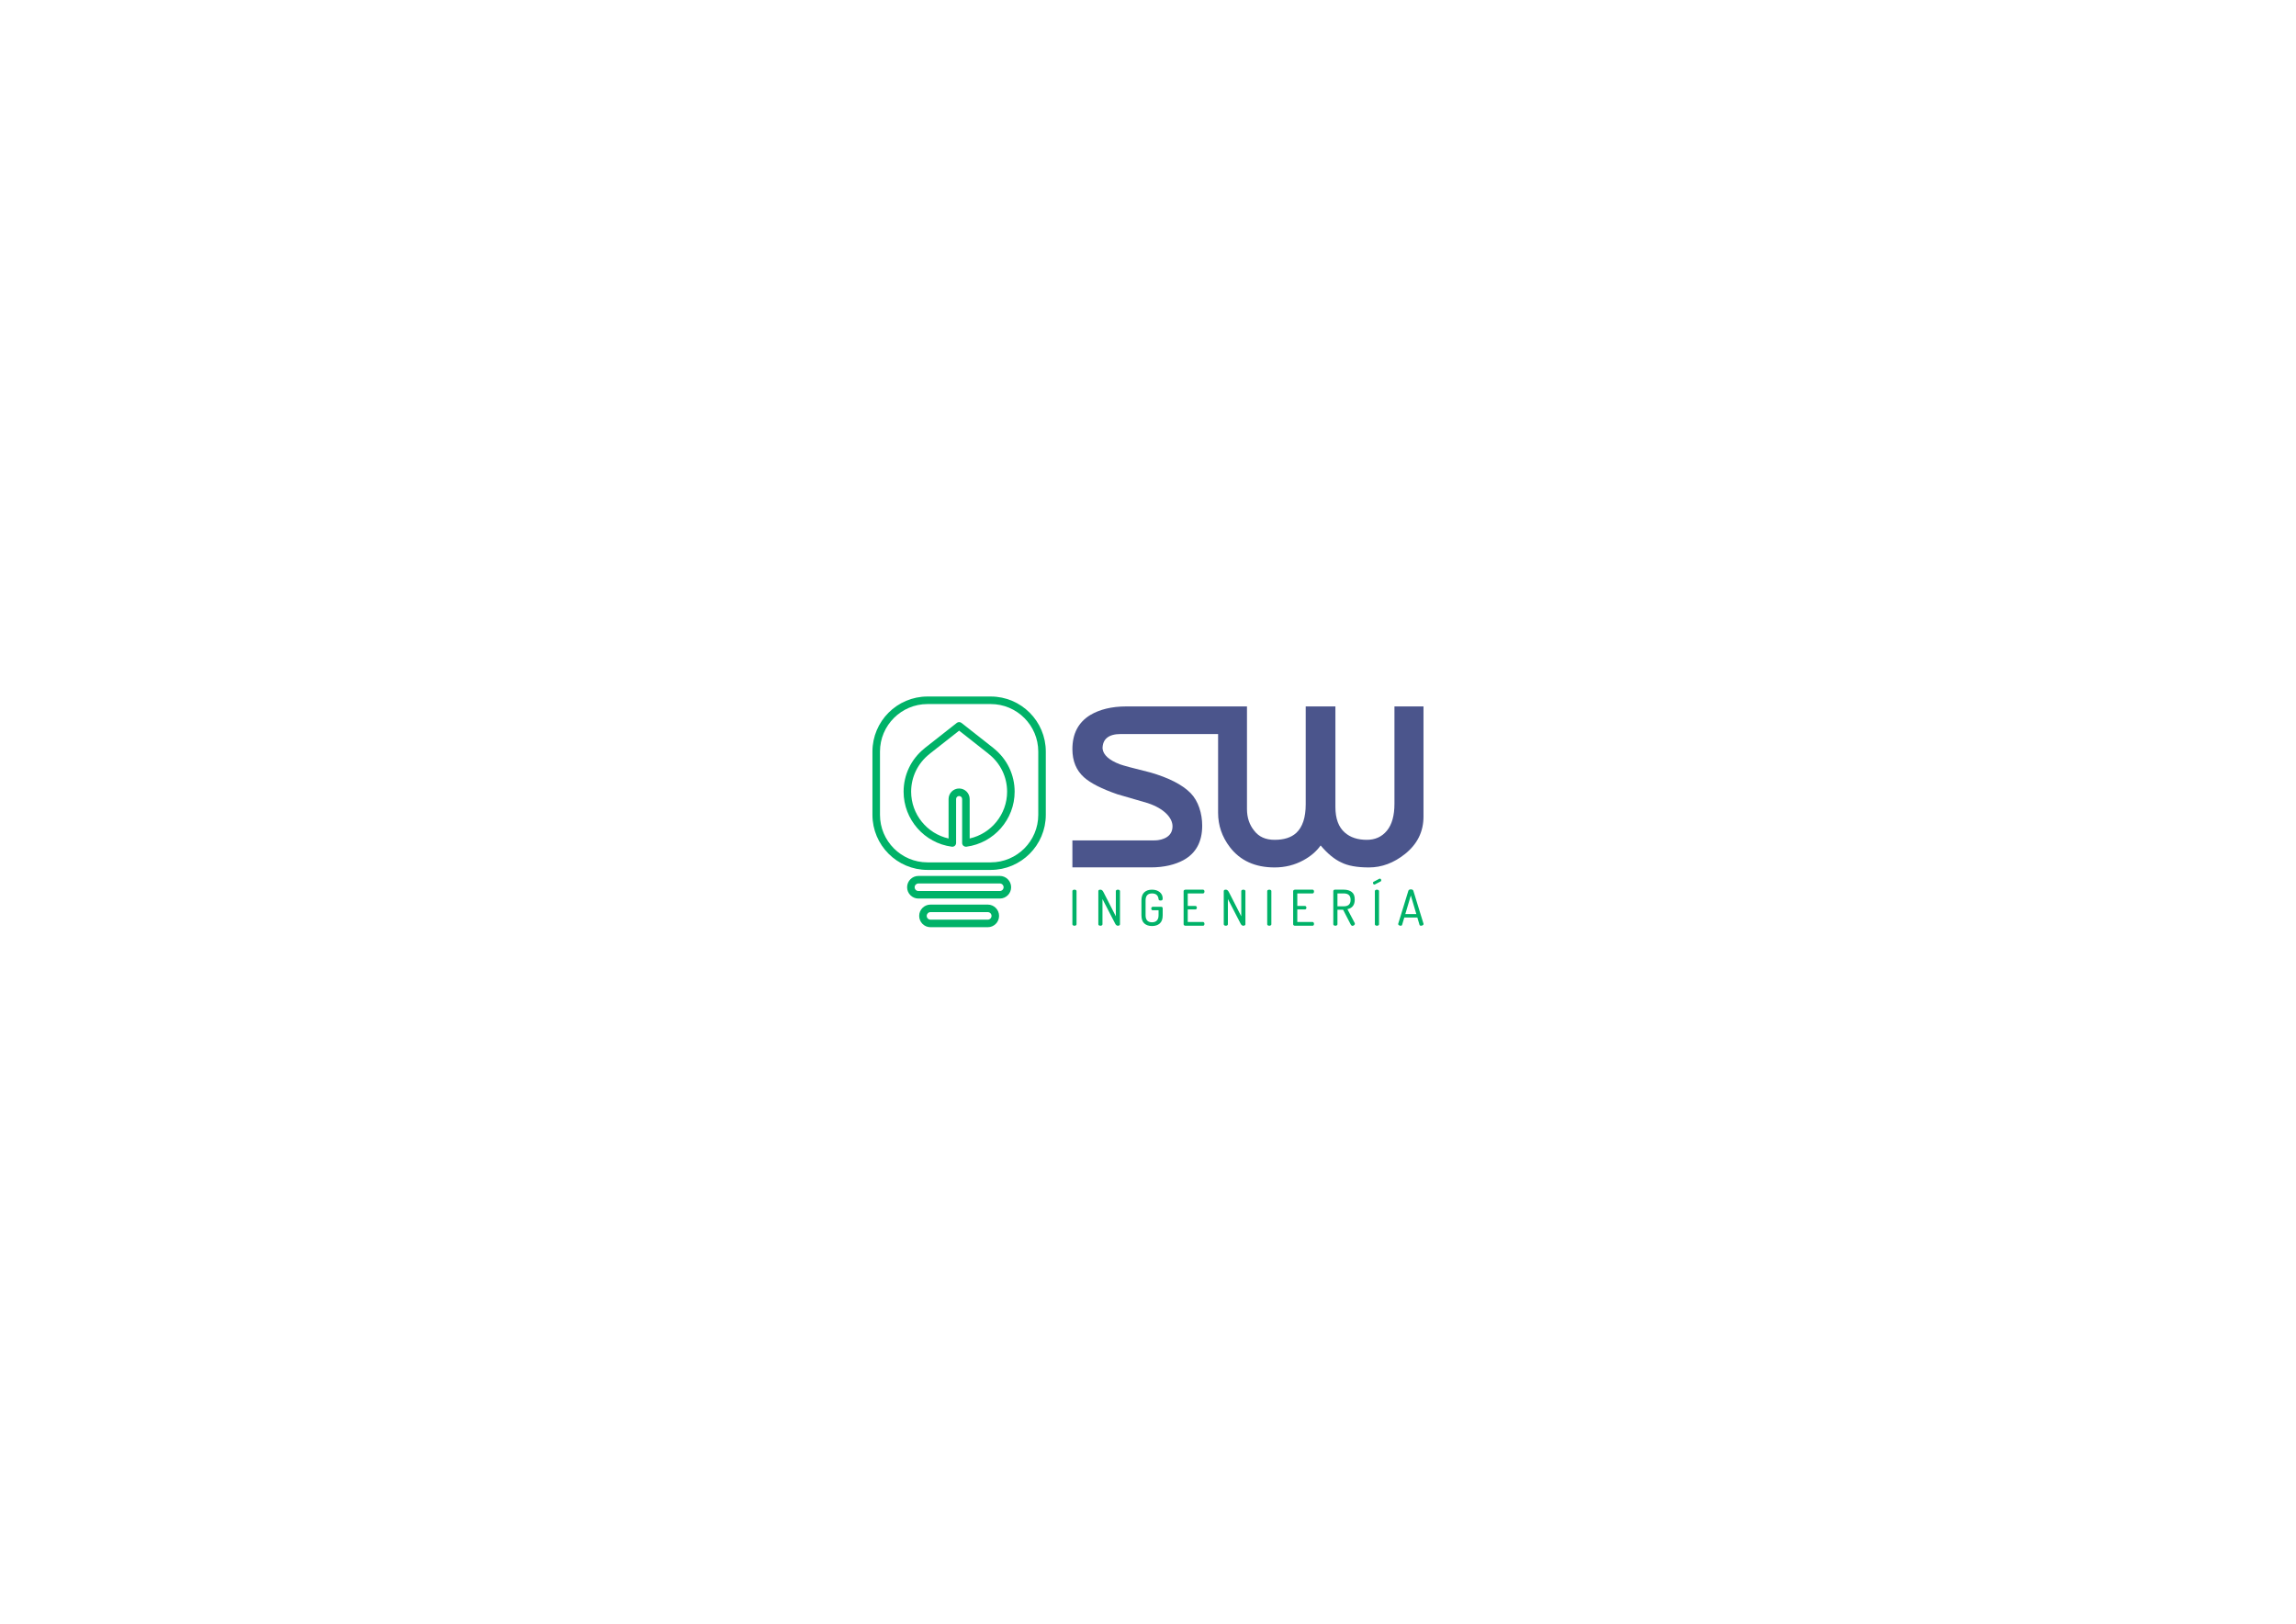
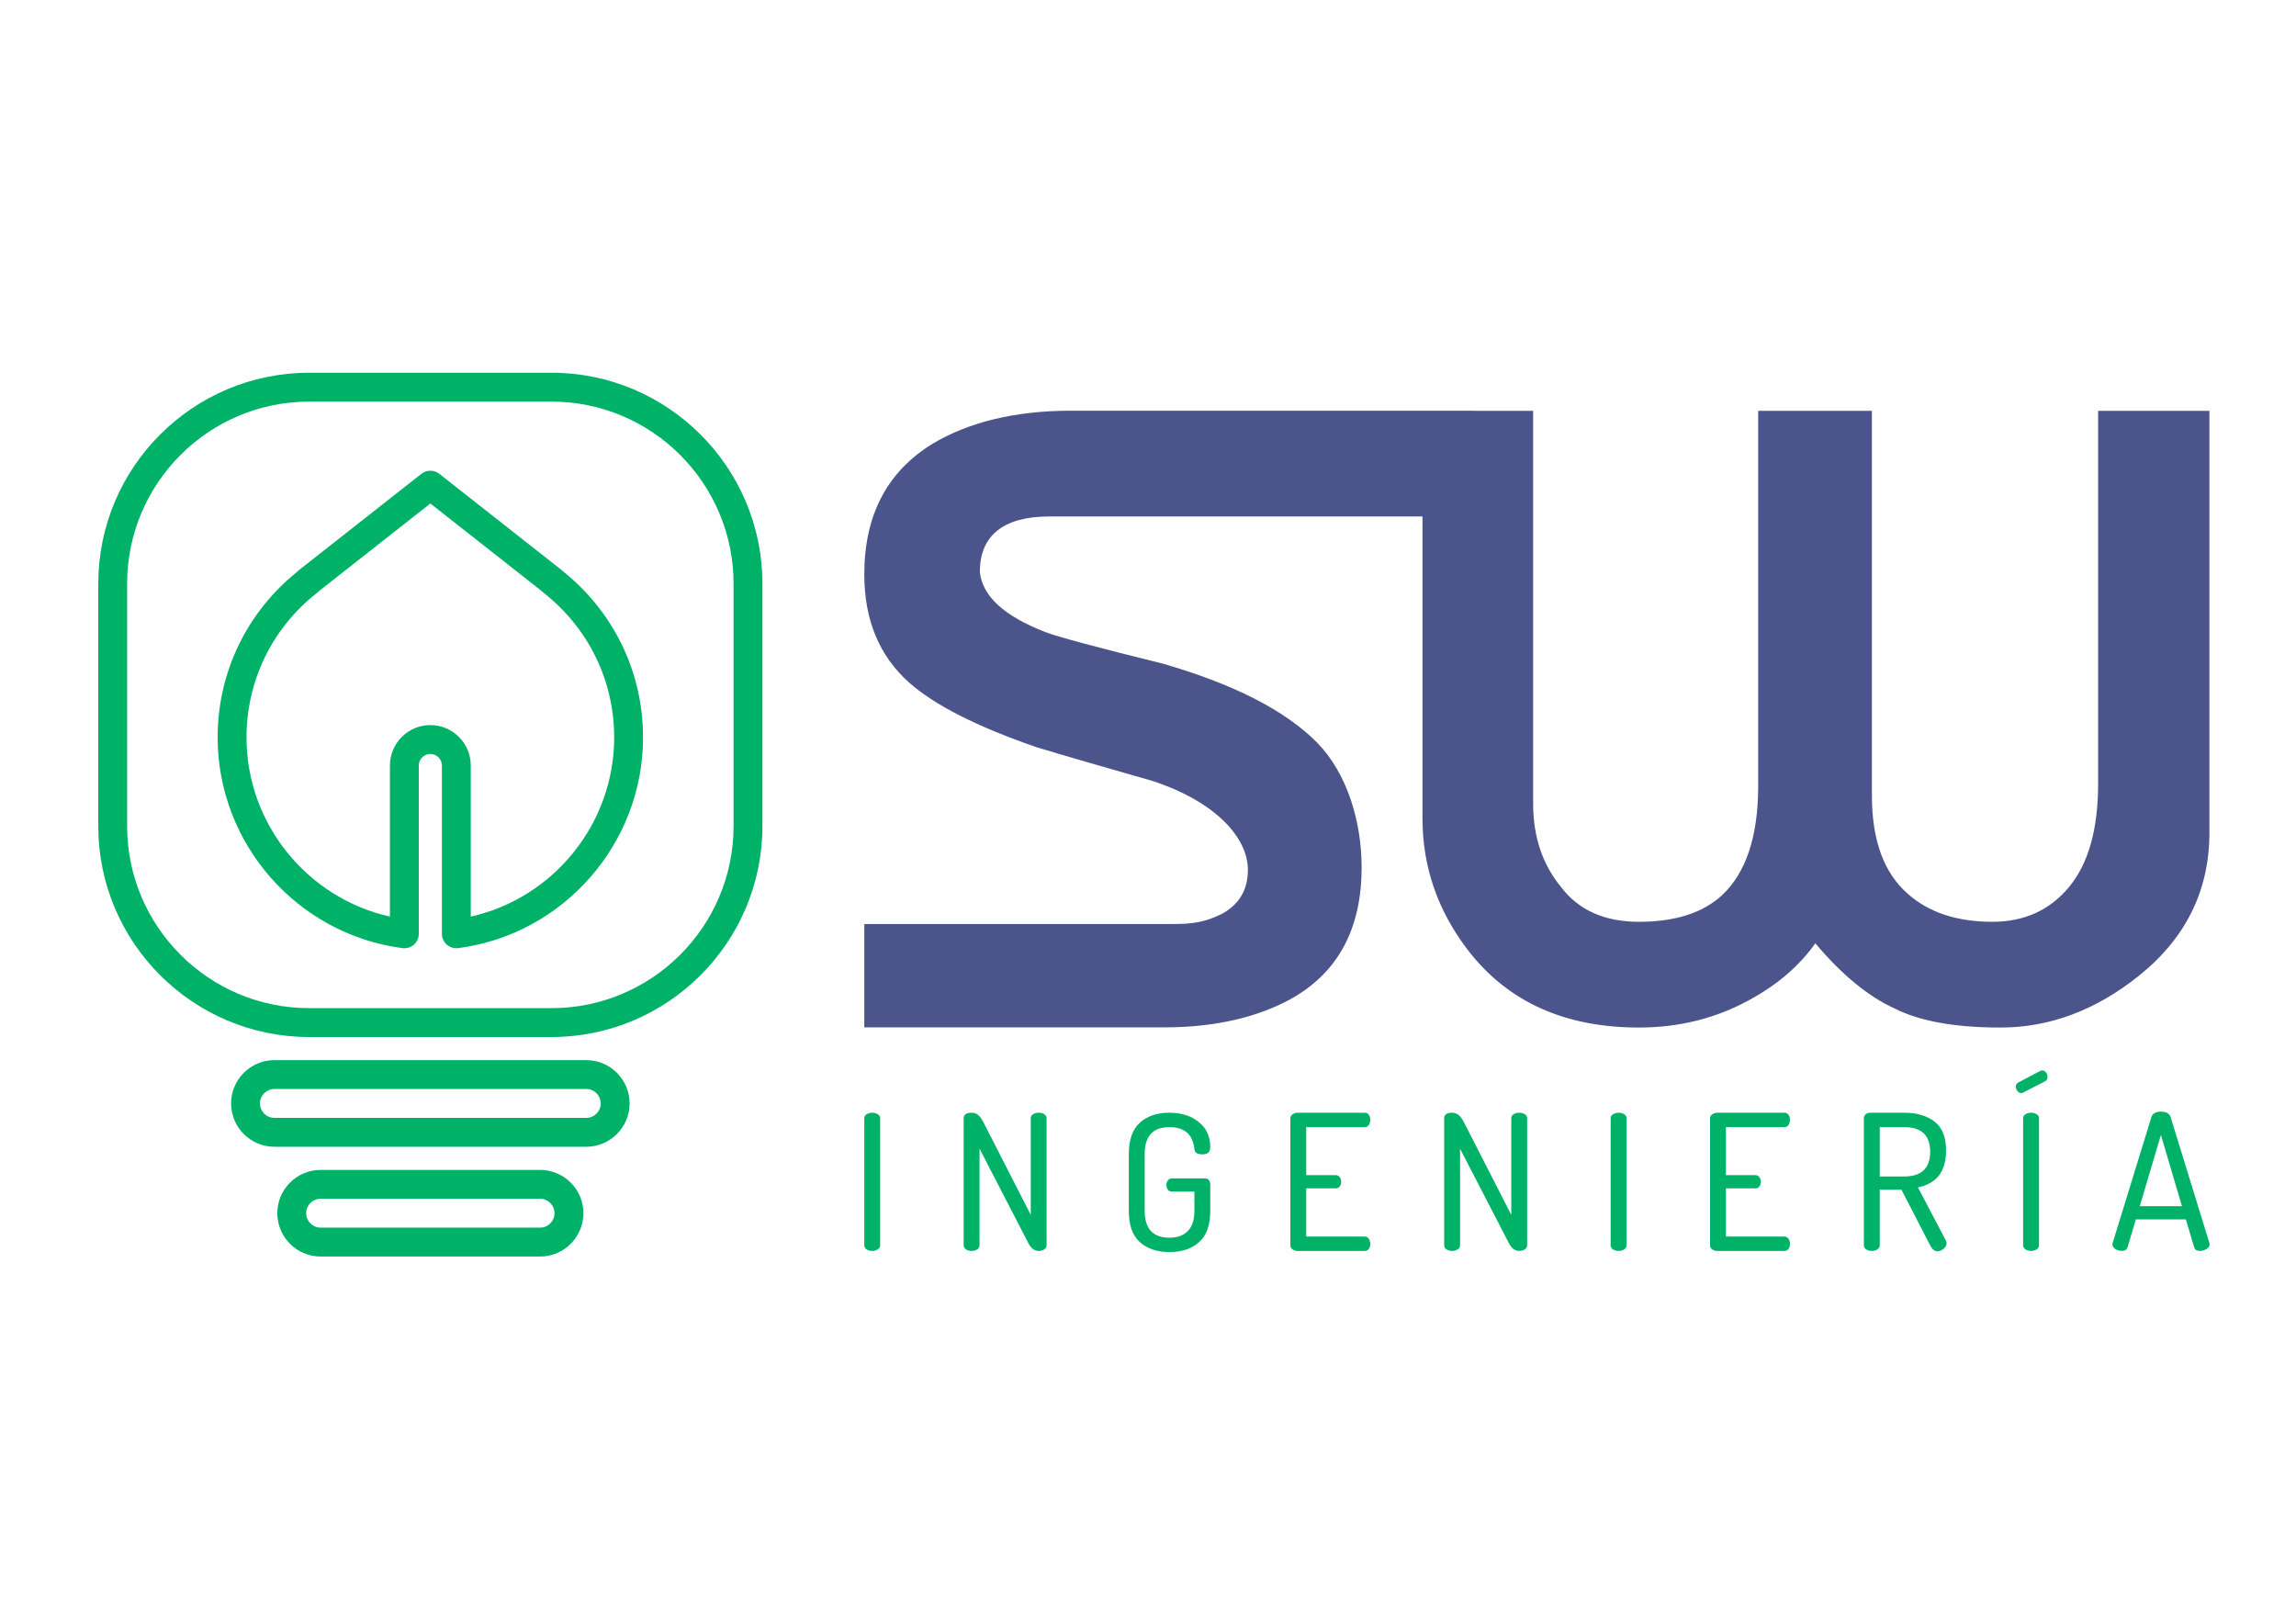
- <svg xmlns="http://www.w3.org/2000/svg" viewBox="0 0 1122.52 793.707" height="793.707" width="1122.52" xml:space="preserve" id="svg2" version="1.1">
+ <svg xmlns="http://www.w3.org/2000/svg" viewBox="414 328 293 137" height="793.707" width="1122.52" xml:space="preserve" id="svg2" version="1.1">
  <defs id="defs6">
    <clipPath id="clipPath18" clipPathUnits="userSpaceOnUse">
      <path id="path16" d="M 0,595.28 H 841.89 V 0 H 0 Z" />
    </clipPath>
  </defs>
  <g transform="matrix(1.333333,0,0,-1.333333,0,793.7067)" id="g10">
    <g id="g12">
      <g clip-path="url(#clipPath18)" id="g14">
        <g transform="translate(511.3125,336.2817)" id="g20">
          <path id="path22" style="fill:#4b558c;fill-opacity:1;fill-rule:nonzero;stroke:none" d="m 0,0 v -35.658 c 0,-4.354 -0.92,-7.648 -2.765,-9.885 -1.841,-2.235 -4.294,-3.354 -7.353,-3.354 -3.376,0 -6.064,0.884 -8.064,2.648 -2.316,2.001 -3.469,5.139 -3.469,9.414 V 0 h -10.886 v -35.892 c 0,-4.824 -1.16,-8.317 -3.472,-10.474 -1.844,-1.689 -4.494,-2.531 -7.942,-2.531 -3.297,0 -5.787,1.119 -7.476,3.354 -1.763,2.158 -2.648,4.804 -2.648,7.945 V 0 h -5.637 v 0.012 h -38.61 c -5.412,0 -9.808,-1.13 -13.181,-3.131 -4.392,-2.668 -6.588,-6.846 -6.588,-12.533 0,-4.354 1.431,-7.806 4.294,-10.356 2.432,-2.155 6.491,-4.217 12.181,-6.179 2.587,-0.785 6.294,-1.863 11.12,-3.235 6.078,-2 9.118,-5.446 9.118,-8.506 0,-1.923 -0.842,-3.333 -2.53,-4.236 -0.863,-0.393 -1.97,-0.942 -4.294,-0.942 l -0.881,-0.006 h -29.008 v -9.887 h 25.183 3.588 c 4.982,0 8.963,1.047 11.944,2.656 4.588,2.51 6.884,6.726 6.884,12.651 0,4.433 -1.408,9.016 -4.237,11.918 -3.058,3.099 -8,5.627 -14.826,7.59 -6.198,1.529 -9.926,2.53 -11.181,3.002 -3.963,1.529 -6.06,3.45 -6.295,5.765 0,3.452 2.216,5.308 6.65,5.308 h 35.716 v -28.903 c 0,-4.589 1.432,-8.766 4.298,-12.532 3.803,-4.983 9.276,-7.473 16.416,-7.473 3.842,0 7.374,0.882 10.589,2.648 2.668,1.45 4.765,3.255 6.296,5.413 2.546,-3.022 5.078,-5.1 7.591,-6.238 2.392,-1.214 5.769,-1.823 10.12,-1.823 4.708,0 9.122,1.649 13.241,4.942 4.51,3.61 6.764,8.179 6.764,13.709 L 10.65,0 Z" />
        </g>
        <g transform="translate(393.2212,256.4307)" id="g24">
          <path id="path26" style="fill:#00b268;fill-opacity:1;fill-rule:nonzero;stroke:none" d="m 0,0 v 12.152 c 0,0.17 0.074,0.3 0.224,0.391 0.151,0.09 0.329,0.14 0.537,0.14 0.203,0 0.38,-0.05 0.528,-0.14 0.152,-0.091 0.229,-0.221 0.229,-0.391 L 1.518,0 c 0,-0.167 -0.077,-0.3 -0.229,-0.397 -0.148,-0.098 -0.325,-0.144 -0.528,-0.144 -0.208,0 -0.386,0.046 -0.537,0.144 C 0.074,-0.3 0,-0.167 0,0" />
        </g>
        <g transform="translate(402.7329,256.4307)" id="g28">
          <path id="path30" style="fill:#00b268;fill-opacity:1;fill-rule:nonzero;stroke:none" d="m 0,0 v 12.152 c 0,0.351 0.253,0.531 0.76,0.531 0.254,0 0.468,-0.08 0.641,-0.231 C 1.577,12.3 1.749,12.057 1.917,11.718 L 6.42,2.91 v 9.242 c 0,0.17 0.076,0.3 0.227,0.391 0.148,0.09 0.327,0.14 0.534,0.14 0.203,0 0.38,-0.05 0.533,-0.14 0.15,-0.091 0.224,-0.221 0.224,-0.391 L 7.938,0 c 0,-0.167 -0.074,-0.3 -0.224,-0.397 -0.153,-0.098 -0.33,-0.144 -0.533,-0.144 -0.386,0 -0.707,0.227 -0.96,0.687 L 1.519,9.241 V 0 C 1.519,-0.167 1.445,-0.3 1.294,-0.397 1.141,-0.495 0.965,-0.541 0.76,-0.541 0.554,-0.541 0.378,-0.495 0.225,-0.397 0.074,-0.3 0,-0.167 0,0" />
        </g>
        <g transform="translate(418.54,259.7246)" id="g32">
          <path id="path34" style="fill:#00b268;fill-opacity:1;fill-rule:nonzero;stroke:none" d="m 0,0 v 5.443 c 0,1.36 0.353,2.36 1.056,2.994 0.707,0.631 1.638,0.952 2.795,0.952 1.179,0 2.135,-0.301 2.856,-0.901 C 7.433,7.892 7.792,7.108 7.792,6.146 7.792,5.87 7.731,5.678 7.604,5.567 7.477,5.459 7.287,5.406 7.033,5.406 6.542,5.406 6.286,5.579 6.277,5.928 6.119,7.318 5.322,8.01 3.888,8.01 2.309,8.01 1.518,7.155 1.518,5.443 V 0 c 0,-1.711 0.791,-2.57 2.37,-2.57 0.758,0 1.347,0.214 1.762,0.642 C 6.066,-1.502 6.277,-0.859 6.277,0 V 1.842 H 4.121 c -0.169,0 -0.296,0.064 -0.388,0.189 -0.089,0.127 -0.135,0.278 -0.135,0.445 0,0.167 0.048,0.315 0.145,0.442 0.096,0.127 0.222,0.19 0.378,0.19 H 7.27 c 0.17,0 0.297,-0.05 0.387,-0.162 C 7.747,2.838 7.792,2.705 7.792,2.547 V 0 C 7.792,-1.365 7.44,-2.362 6.725,-2.995 6.016,-3.628 5.069,-3.944 3.888,-3.944 2.705,-3.944 1.763,-3.628 1.056,-2.995 0.353,-2.362 0,-1.365 0,0" />
        </g>
        <g transform="translate(434.002,256.4307)" id="g36">
          <path id="path38" style="fill:#00b268;fill-opacity:1;fill-rule:nonzero;stroke:none" d="m 0,0 v 12.136 c 0,0.165 0.068,0.302 0.207,0.394 0.14,0.1 0.298,0.153 0.477,0.153 h 6.439 c 0.172,0 0.302,-0.071 0.39,-0.202 0.091,-0.134 0.135,-0.289 0.135,-0.472 0,-0.194 -0.05,-0.358 -0.141,-0.499 C 7.41,11.372 7.283,11.304 7.123,11.304 H 1.516 V 6.71 H 4.337 C 4.497,6.71 4.624,6.646 4.721,6.521 4.818,6.394 4.862,6.24 4.862,6.057 4.862,5.901 4.818,5.762 4.729,5.637 4.639,5.509 4.512,5.443 4.337,5.443 H 1.516 v -4.61 h 5.607 c 0.16,0 0.287,-0.072 0.384,-0.209 0.091,-0.14 0.141,-0.305 0.141,-0.496 0,-0.18 -0.044,-0.337 -0.135,-0.473 -0.088,-0.13 -0.218,-0.196 -0.39,-0.196 H 0.684 c -0.179,0 -0.337,0.046 -0.477,0.144 C 0.068,-0.3 0,-0.167 0,0" />
        </g>
        <g transform="translate(448.7217,256.4307)" id="g40">
          <path id="path42" style="fill:#00b268;fill-opacity:1;fill-rule:nonzero;stroke:none" d="m 0,0 v 12.152 c 0,0.351 0.253,0.531 0.758,0.531 0.255,0 0.47,-0.08 0.642,-0.231 C 1.577,12.3 1.751,12.057 1.92,11.718 L 6.422,2.91 v 9.242 c 0,0.17 0.076,0.3 0.223,0.391 0.156,0.09 0.332,0.14 0.533,0.14 0.208,0 0.385,-0.05 0.536,-0.14 0.153,-0.091 0.229,-0.221 0.229,-0.391 L 7.943,0 c 0,-0.167 -0.076,-0.3 -0.229,-0.397 -0.151,-0.098 -0.328,-0.144 -0.536,-0.144 -0.382,0 -0.705,0.227 -0.957,0.687 L 1.52,9.241 V 0 c 0,-0.167 -0.08,-0.3 -0.227,-0.397 -0.15,-0.098 -0.325,-0.144 -0.535,-0.144 -0.202,0 -0.382,0.046 -0.53,0.144 C 0.076,-0.3 0,-0.167 0,0" />
        </g>
        <g transform="translate(464.6562,256.4307)" id="g44">
          <path id="path46" style="fill:#00b268;fill-opacity:1;fill-rule:nonzero;stroke:none" d="m 0,0 v 12.152 c 0,0.17 0.074,0.3 0.225,0.391 0.152,0.09 0.332,0.14 0.537,0.14 0.202,0 0.379,-0.05 0.528,-0.14 0.155,-0.091 0.231,-0.221 0.231,-0.391 L 1.521,0 C 1.521,-0.167 1.445,-0.3 1.29,-0.397 1.141,-0.495 0.964,-0.541 0.762,-0.541 0.557,-0.541 0.377,-0.495 0.225,-0.397 0.074,-0.3 0,-0.167 0,0" />
        </g>
        <g transform="translate(474.1689,256.4307)" id="g48">
          <path id="path50" style="fill:#00b268;fill-opacity:1;fill-rule:nonzero;stroke:none" d="m 0,0 v 12.136 c 0,0.165 0.067,0.302 0.209,0.394 0.138,0.1 0.296,0.153 0.477,0.153 h 6.437 c 0.169,0 0.302,-0.071 0.393,-0.202 0.089,-0.134 0.133,-0.289 0.133,-0.472 0,-0.194 -0.048,-0.358 -0.142,-0.499 -0.1,-0.138 -0.226,-0.206 -0.384,-0.206 H 1.521 V 6.71 h 2.82 C 4.495,6.71 4.623,6.646 4.72,6.521 4.817,6.394 4.862,6.24 4.862,6.057 4.862,5.901 4.821,5.762 4.728,5.637 4.639,5.509 4.511,5.443 4.341,5.443 h -2.82 v -4.61 h 5.602 c 0.158,0 0.284,-0.072 0.384,-0.209 0.094,-0.14 0.142,-0.305 0.142,-0.496 0,-0.18 -0.044,-0.337 -0.133,-0.473 C 7.425,-0.475 7.292,-0.541 7.123,-0.541 H 0.686 c -0.181,0 -0.339,0.046 -0.477,0.144 C 0.067,-0.3 0,-0.167 0,0" />
        </g>
        <g transform="translate(490.4111,263.0137)" id="g52">
          <path id="path54" style="fill:#00b268;fill-opacity:1;fill-rule:nonzero;stroke:none" d="m 0,0 h 2.333 c 1.66,0 2.492,0.791 2.492,2.367 0,1.57 -0.832,2.354 -2.492,2.354 H 0 Z M -1.521,-6.583 V 5.569 c 0,0.146 0.055,0.267 0.154,0.366 0.101,0.094 0.233,0.145 0.389,0.165 H 2.333 C 3.536,6.1 4.512,5.814 5.242,5.254 5.978,4.693 6.346,3.769 6.346,2.479 6.346,0.489 5.448,-0.685 3.654,-1.046 L 6.329,-6.13 c 0.044,-0.085 0.069,-0.17 0.069,-0.257 0,-0.189 -0.092,-0.369 -0.286,-0.53 -0.194,-0.161 -0.396,-0.245 -0.615,-0.245 -0.255,0 -0.485,0.198 -0.687,0.6 L 2.077,-1.267 H 0 v -5.316 c 0,-0.167 -0.076,-0.3 -0.227,-0.397 -0.153,-0.098 -0.328,-0.144 -0.533,-0.144 -0.21,0 -0.383,0.046 -0.535,0.144 -0.152,0.097 -0.226,0.23 -0.226,0.397" />
        </g>
        <g transform="translate(504.1328,256.4307)" id="g56">
          <path id="path58" style="fill:#00b268;fill-opacity:1;fill-rule:nonzero;stroke:none" d="m 0,0 v 12.152 c 0,0.17 0.076,0.3 0.23,0.391 0.149,0.09 0.328,0.14 0.532,0.14 0.202,0 0.387,-0.05 0.53,-0.14 0.155,-0.091 0.231,-0.221 0.231,-0.391 L 1.523,0 c 0,-0.167 -0.076,-0.3 -0.231,-0.397 -0.143,-0.098 -0.328,-0.144 -0.53,-0.144 -0.204,0 -0.383,0.046 -0.532,0.144 C 0.076,-0.3 0,-0.167 0,0 m -0.698,15.175 c 0,0.178 0.076,0.313 0.229,0.396 l 2.118,1.12 c 0.071,0.026 0.127,0.039 0.178,0.039 0.149,0 0.267,-0.065 0.362,-0.189 0.098,-0.13 0.147,-0.271 0.147,-0.426 0,-0.206 -0.084,-0.348 -0.253,-0.434 L 0.041,14.634 C -0.06,14.585 -0.126,14.56 -0.157,14.56 c -0.146,0 -0.276,0.062 -0.384,0.189 -0.106,0.129 -0.157,0.267 -0.157,0.426" />
        </g>
        <g transform="translate(515.2988,260.1729)" id="g60">
          <path id="path62" style="fill:#00b268;fill-opacity:1;fill-rule:nonzero;stroke:none" d="M 0,0 H 4.035 L 2.021,6.815 Z m -2.625,-3.652 c 0,0.025 0.01,0.072 0.033,0.144 L 1.112,8.521 C 1.215,8.87 1.523,9.044 2.031,9.044 2.54,9.044 2.847,8.869 2.955,8.513 L 6.67,-3.554 c 0,-0.021 0.002,-0.048 0.009,-0.068 10e-4,-0.024 0.007,-0.038 0.007,-0.051 0,-0.159 -0.098,-0.301 -0.296,-0.425 -0.2,-0.124 -0.414,-0.185 -0.644,-0.185 -0.288,0 -0.472,0.113 -0.541,0.339 L 4.409,-1.265 H -0.377 L -1.17,-3.933 c -0.069,-0.237 -0.254,-0.35 -0.552,-0.35 -0.212,0 -0.416,0.06 -0.613,0.179 -0.194,0.123 -0.29,0.271 -0.29,0.452" />
        </g>
        <g transform="translate(355.5581,287.8809)" id="g64">
          <path id="path66" style="fill:#00b268;fill-opacity:1;fill-rule:nonzero;stroke:none" d="m 0,0 v 14.458 c 0,2.134 -1.735,3.869 -3.868,3.869 -2.133,0 -3.871,-1.735 -3.871,-3.869 V 0 c -7.928,1.78 -13.725,8.891 -13.725,17.148 0,5.429 2.463,10.474 6.755,13.838 0.056,0.046 0.109,0.094 0.16,0.149 3.682,2.892 8.698,6.836 10.681,8.396 1.98,-1.56 6.992,-5.503 10.678,-8.395 0.048,-0.055 0.102,-0.104 0.161,-0.15 4.291,-3.366 6.754,-8.409 6.754,-13.838 C 13.725,8.891 7.927,1.78 0,0 m 8.872,33.004 c -0.052,0.057 -0.107,0.108 -0.169,0.155 -4.692,3.685 -11.717,9.215 -11.717,9.215 -0.502,0.396 -1.209,0.396 -1.711,0 0,0 -7.027,-5.53 -11.72,-9.215 -0.061,-0.047 -0.115,-0.097 -0.163,-0.153 -4.845,-3.891 -7.619,-9.656 -7.619,-15.858 0,-10.173 7.604,-18.841 17.69,-20.165 0.395,-0.05 0.793,0.071 1.089,0.333 0.301,0.262 0.472,0.642 0.472,1.038 v 16.104 c 0,0.612 0.498,1.106 1.108,1.106 0.609,0 1.105,-0.494 1.105,-1.106 V -1.646 c 0,-0.396 0.17,-0.776 0.47,-1.038 0.251,-0.222 0.579,-0.343 0.909,-0.343 0.062,0 0.121,0.004 0.182,0.01 10.086,1.324 17.69,9.992 17.69,20.165 0,6.199 -2.771,11.964 -7.616,15.856" />
        </g>
        <g transform="translate(380.7085,296.543)" id="g68">
          <path id="path70" style="fill:#00b268;fill-opacity:1;fill-rule:nonzero;stroke:none" d="m 0,0 c 0,-9.605 -7.813,-17.421 -17.419,-17.421 h -23.202 c -9.606,0 -17.419,7.816 -17.419,17.421 v 23.2 c 0,9.605 7.813,17.42 17.419,17.42 h 23.202 C -7.813,40.62 0,32.805 0,23.2 Z M -17.419,43.384 H -40.621 C -51.75,43.384 -60.803,34.33 -60.803,23.2 V 0 c 0,-11.13 9.053,-20.186 20.182,-20.186 h 23.202 c 11.127,0 20.182,9.056 20.182,20.186 v 23.2 c 0,11.13 -9.055,20.184 -20.182,20.184" />
        </g>
        <g transform="translate(366.6138,268.6201)" id="g72">
          <path id="path74" style="fill:#00b268;fill-opacity:1;fill-rule:nonzero;stroke:none" d="m 0,0 h -29.851 c -0.762,0 -1.382,0.62 -1.382,1.382 0,0.761 0.62,1.383 1.382,1.383 L 0,2.765 C 0.763,2.765 1.383,2.143 1.383,1.382 1.383,0.62 0.763,0 0,0 m 0,5.527 h -29.851 c -2.286,0 -4.146,-1.859 -4.146,-4.145 0,-2.286 1.86,-4.145 4.146,-4.145 H 0 c 2.286,0 4.146,1.859 4.146,4.145 0,2.286 -1.86,4.145 -4.146,4.145" />
        </g>
        <g transform="translate(362.1914,258.1172)" id="g76">
          <path id="path78" style="fill:#00b268;fill-opacity:1;fill-rule:nonzero;stroke:none" d="m 0,0 h -21.003 c -0.764,0 -1.384,0.62 -1.384,1.384 0,0.761 0.62,1.381 1.384,1.381 L 0,2.765 c 0.761,0 1.381,-0.62 1.381,-1.381 C 1.381,0.62 0.761,0 0,0 m 0,5.525 h -21.003 c -2.289,0 -4.147,-1.858 -4.147,-4.141 0,-2.288 1.858,-4.148 4.147,-4.148 H 0 c 2.287,0 4.147,1.86 4.147,4.148 0,2.283 -1.86,4.141 -4.147,4.141" />
        </g>
      </g>
    </g>
  </g>
</svg>
